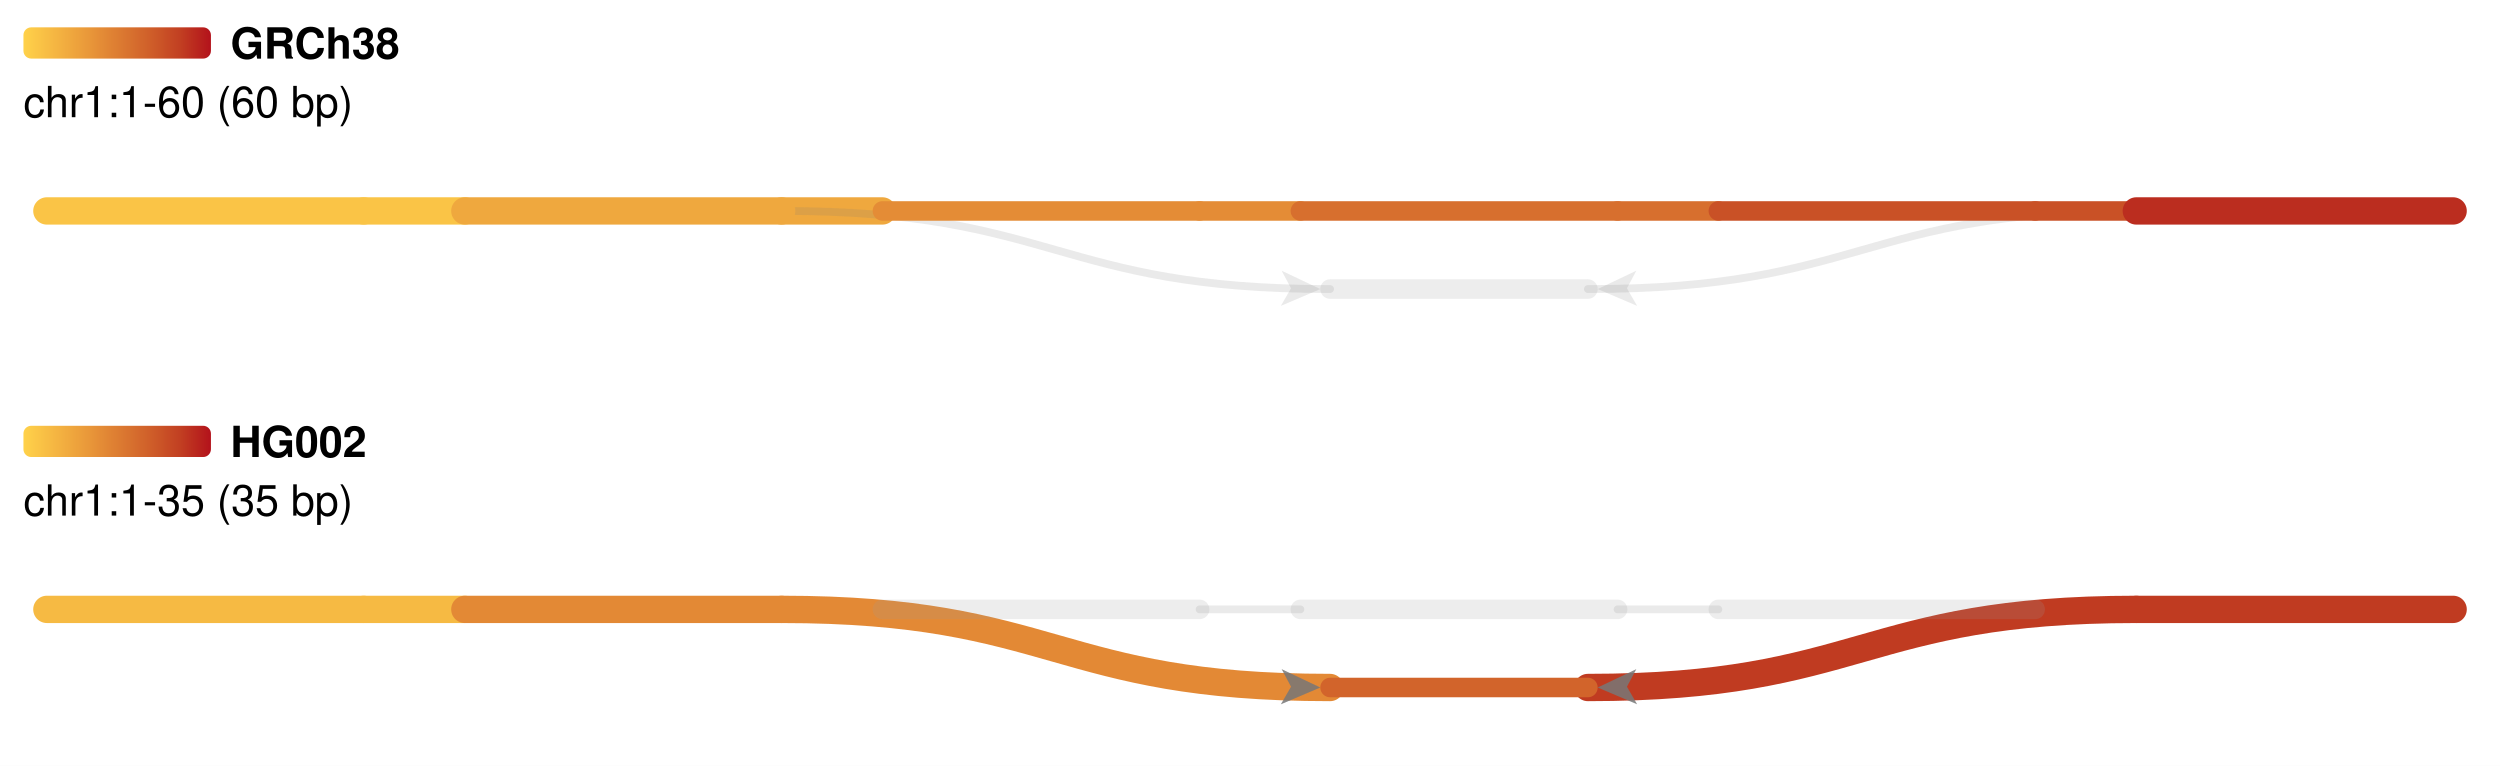
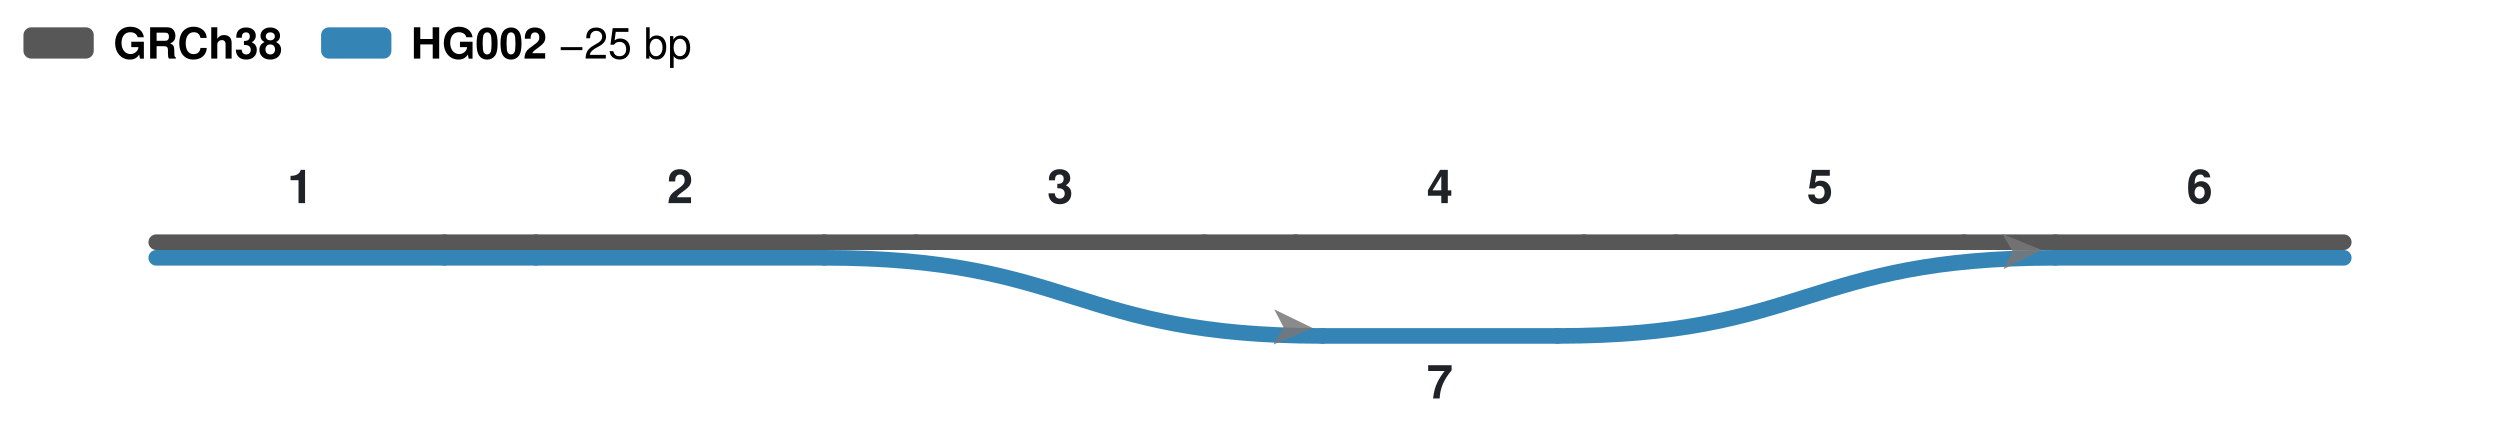
- <svg xmlns="http://www.w3.org/2000/svg" width="640" height="196" viewBox="0 0 640 196">
-   <rect width="640" height="196" fill="#fff" />
-   <linearGradient id="key0">
-     <stop offset="0" stop-color="rgb(255, 210, 74)" />
-     <stop offset="0.167" stop-color="rgb(245, 182, 66)" />
-     <stop offset="0.333" stop-color="rgb(234, 154, 58)" />
-     <stop offset="0.5" stop-color="rgb(221, 125, 50)" />
-     <stop offset="0.667" stop-color="rgb(208, 96, 42)" />
-     <stop offset="0.833" stop-color="rgb(194, 64, 34)" />
-     <stop offset="1" stop-color="rgb(179, 18, 27)" />
-   </linearGradient>
+ <svg xmlns="http://www.w3.org/2000/svg" width="640" height="114" viewBox="0 0 640 114">
+   <rect width="640" height="194" fill="#fff" />
  <g transform="translate(6 2)" font-family="Helvetica, Arial, sans-serif" font-size="11">
-     <rect y="5" width="48" height="8" rx="2" fill="url(#key0)" />
-     <text x="53" y="13">
+     <rect y="5" width="18" height="8" rx="2" fill="rgb(87, 87, 87)" />
+     <text x="23" y="13">
      <tspan font-weight="bold">GRCh38</tspan>
    </text>
-     <text y="28">chr1:1-60 (60 bp)</text>
  </g>
-   <svg x="0" y="34" width="640" height="60">
-     <rect x="0" y="0" width="640" height="60" fill="rgb(255,255,255)" />
-     <path d="M93.1 20C106.1 20 106.1 20 119 20" fill="none" stroke="rgb(250,196,70)" stroke-width="7" stroke-linecap="round" stroke-linejoin="round" />
-     <path d="M200.1 20C213 20 213 20 225.9 20" fill="none" stroke="rgb(239,168,62)" stroke-width="7" stroke-linecap="round" stroke-linejoin="round" />
-     <path d="M200.1 20C270.3 20 270.3 40 340.5 40M546.9 20C476.7 20 476.7 40 406.5 40" fill="none" stroke="rgb(119,119,119)" stroke-opacity="0.153" stroke-width="2" stroke-linecap="round" stroke-linejoin="round" />
-     <path d="M307.1 20C320 20 320 20 332.9 20" fill="none" stroke="rgb(228,140,54)" stroke-width="5" stroke-linecap="round" stroke-linejoin="round" />
-     <path d="M414.1 20C427 20 427 20 439.9 20" fill="none" stroke="rgb(215,111,46)" stroke-width="5" stroke-linecap="round" stroke-linejoin="round" />
-     <path d="M521 20C533.9 20 533.9 20 546.9 20" fill="none" stroke="rgb(201,81,38)" stroke-width="5" stroke-linecap="round" stroke-linejoin="round" />
-     <path d="M12 20L93.1 20" fill="none" stroke="rgb(250,196,70)" stroke-width="7" stroke-linecap="round" stroke-linejoin="round" />
-     <path d="M119 20L200.1 20" fill="none" stroke="rgb(239,168,62)" stroke-width="7" stroke-linecap="round" stroke-linejoin="round" />
-     <path d="M225.9 20L307.1 20" fill="none" stroke="rgb(228,140,54)" stroke-width="5" stroke-linecap="round" stroke-linejoin="round" />
-     <path d="M332.9 20L414.1 20" fill="none" stroke="rgb(215,111,46)" stroke-width="5" stroke-linecap="round" stroke-linejoin="round" />
-     <path d="M439.9 20L521 20" fill="none" stroke="rgb(201,81,38)" stroke-width="5" stroke-linecap="round" stroke-linejoin="round" />
-     <path d="M546.9 20L628 20" fill="none" stroke="rgb(187,45,31)" stroke-width="7" stroke-linecap="round" stroke-linejoin="round" />
-     <path d="M340.5 40L406.5 40" fill="none" stroke="rgb(160,160,160)" stroke-opacity="0.18" stroke-width="5" stroke-linecap="round" stroke-linejoin="round" />
-     <path d="M338 40L327.9 44.3L330.5 39.8L328.1 35.3ZM409 40L418.9 35.3L416.5 39.8L419.1 44.3Z" fill="rgb(119,119,119)" fill-opacity="0.153" />
+   <g transform="translate(82.2 2)" font-family="Helvetica, Arial, sans-serif" font-size="11">
+     <rect y="5" width="18" height="8" rx="2" fill="rgb(52, 132, 182)" />
+     <text x="23" y="13">
+       <tspan font-weight="bold">HG002</tspan> −25 bp</text>
+   </g>
+   <svg y="34" width="640" height="120" viewBox="0 40 640 120">
+     <rect x="0" y="0" width="640" height="160" fill="rgb(255,255,255)" />
+     <path d="M113.8 68C125.5 68 125.5 68 137.2 68M211 68C222.8 68 222.8 68 234.5 68M308.3 68C320 68 320 68 331.7 68M405.5 68C417.2 68 417.2 68 429 68M502.8 68C514.5 68 514.5 68 526.2 68" fill="none" stroke="rgb(87,87,87)" stroke-width="4" stroke-linecap="round" stroke-linejoin="round" />
+     <path d="M113.8 72C125.5 72 125.5 72 137.2 72M211 72C274.8 72 274.8 92 338.6 92M398.7 92C462.4 92 462.4 72 526.2 72" fill="none" stroke="rgb(52,132,182)" stroke-width="4" stroke-linecap="round" stroke-linejoin="round" />
+     <path d="M40 68L113.8 68M137.2 68L211 68M234.5 68L308.3 68M331.7 68L405.5 68M429 68L502.8 68M526.2 68L600 68" fill="none" stroke="rgb(87,87,87)" stroke-width="4" stroke-linecap="round" stroke-linejoin="round" />
+     <path d="M40 72L113.8 72M137.2 72L211 72M526.2 72L600 72M338.6 92L398.7 92" fill="none" stroke="rgb(52,132,182)" stroke-width="4" stroke-linecap="round" stroke-linejoin="round" />
+     <path d="M336.1 90L326 94.2L328.6 89.8L326.2 85.2ZM522.7 70L512.9 74.9L515.2 70.3L512.6 65.9Z" fill="rgb(119,119,119)" fill-opacity="0.851" />
  </svg>
-   <linearGradient id="key1">
-     <stop offset="0" stop-color="rgb(255, 210, 74)" />
-     <stop offset="0.167" stop-color="rgb(245, 182, 66)" />
-     <stop offset="0.333" stop-color="rgb(234, 154, 58)" />
-     <stop offset="0.5" stop-color="rgb(221, 125, 50)" />
-     <stop offset="0.667" stop-color="rgb(208, 96, 42)" />
-     <stop offset="0.833" stop-color="rgb(194, 64, 34)" />
-     <stop offset="1" stop-color="rgb(179, 18, 27)" />
-   </linearGradient>
-   <g transform="translate(6 104)" font-family="Helvetica, Arial, sans-serif" font-size="11">
-     <rect y="5" width="48" height="8" rx="2" fill="url(#key1)" />
-     <text x="53" y="13">
-       <tspan font-weight="bold">HG002</tspan>
-     </text>
-     <text y="28">chr1:1-35 (35 bp)</text>
-   </g>
-   <svg x="0" y="136" width="640" height="60">
-     <rect x="0" y="0" width="640" height="60" fill="rgb(255,255,255)" />
-     <path d="M93.1 20C106.1 20 106.1 20 119 20" fill="none" stroke="rgb(246,186,67)" stroke-width="7" stroke-linecap="round" stroke-linejoin="round" />
-     <path d="M200.1 20C213 20 213 20 225.9 20M307.1 20C320 20 320 20 332.9 20M414.1 20C427 20 427 20 439.9 20M521 20C533.9 20 533.9 20 546.9 20" fill="none" stroke="rgb(119,119,119)" stroke-opacity="0.153" stroke-width="2" stroke-linecap="round" stroke-linejoin="round" />
-     <path d="M200.1 20C270.3 20 270.3 40 340.5 40" fill="none" stroke="rgb(227,137,53)" stroke-width="7" stroke-linecap="round" stroke-linejoin="round" />
-     <path d="M546.9 20C476.7 20 476.7 40 406.5 40" fill="none" stroke="rgb(192,59,33)" stroke-width="7" stroke-linecap="round" stroke-linejoin="round" />
-     <path d="M12 20L93.1 20" fill="none" stroke="rgb(246,186,67)" stroke-width="7" stroke-linecap="round" stroke-linejoin="round" />
-     <path d="M119 20L200.1 20" fill="none" stroke="rgb(227,137,53)" stroke-width="7" stroke-linecap="round" stroke-linejoin="round" />
-     <path d="M225.9 20L307.1 20M332.9 20L414.1 20M439.9 20L521 20" fill="none" stroke="rgb(160,160,160)" stroke-opacity="0.18" stroke-width="5" stroke-linecap="round" stroke-linejoin="round" />
-     <path d="M546.9 20L628 20" fill="none" stroke="rgb(192,59,33)" stroke-width="7" stroke-linecap="round" stroke-linejoin="round" />
-     <path d="M340.5 40L406.5 40" fill="none" stroke="rgb(210,100,43)" stroke-width="5" stroke-linecap="round" stroke-linejoin="round" />
-     <path d="M338 40L327.9 44.3L330.5 39.8L328.1 35.3ZM409 40L418.9 35.3L416.5 39.8L419.1 44.3Z" fill="rgb(119,119,119)" fill-opacity="0.851" />
-   </svg>
+   <text x="76.9" y="52.0" font-family="Helvetica, Arial, sans-serif" font-size="12" font-weight="bold" text-anchor="middle" fill="#1f2328">1</text>
+   <text x="174.1" y="52.0" font-family="Helvetica, Arial, sans-serif" font-size="12" font-weight="bold" text-anchor="middle" fill="#1f2328">2</text>
+   <text x="271.4" y="52.0" font-family="Helvetica, Arial, sans-serif" font-size="12" font-weight="bold" text-anchor="middle" fill="#1f2328">3</text>
+   <text x="368.6" y="52.0" font-family="Helvetica, Arial, sans-serif" font-size="12" font-weight="bold" text-anchor="middle" fill="#1f2328">4</text>
+   <text x="465.9" y="52.0" font-family="Helvetica, Arial, sans-serif" font-size="12" font-weight="bold" text-anchor="middle" fill="#1f2328">5</text>
+   <text x="563.1" y="52.0" font-family="Helvetica, Arial, sans-serif" font-size="12" font-weight="bold" text-anchor="middle" fill="#1f2328">6</text>
+   <text x="368.6" y="102.0" font-family="Helvetica, Arial, sans-serif" font-size="12" font-weight="bold" text-anchor="middle" fill="#1f2328">7</text>
</svg>
